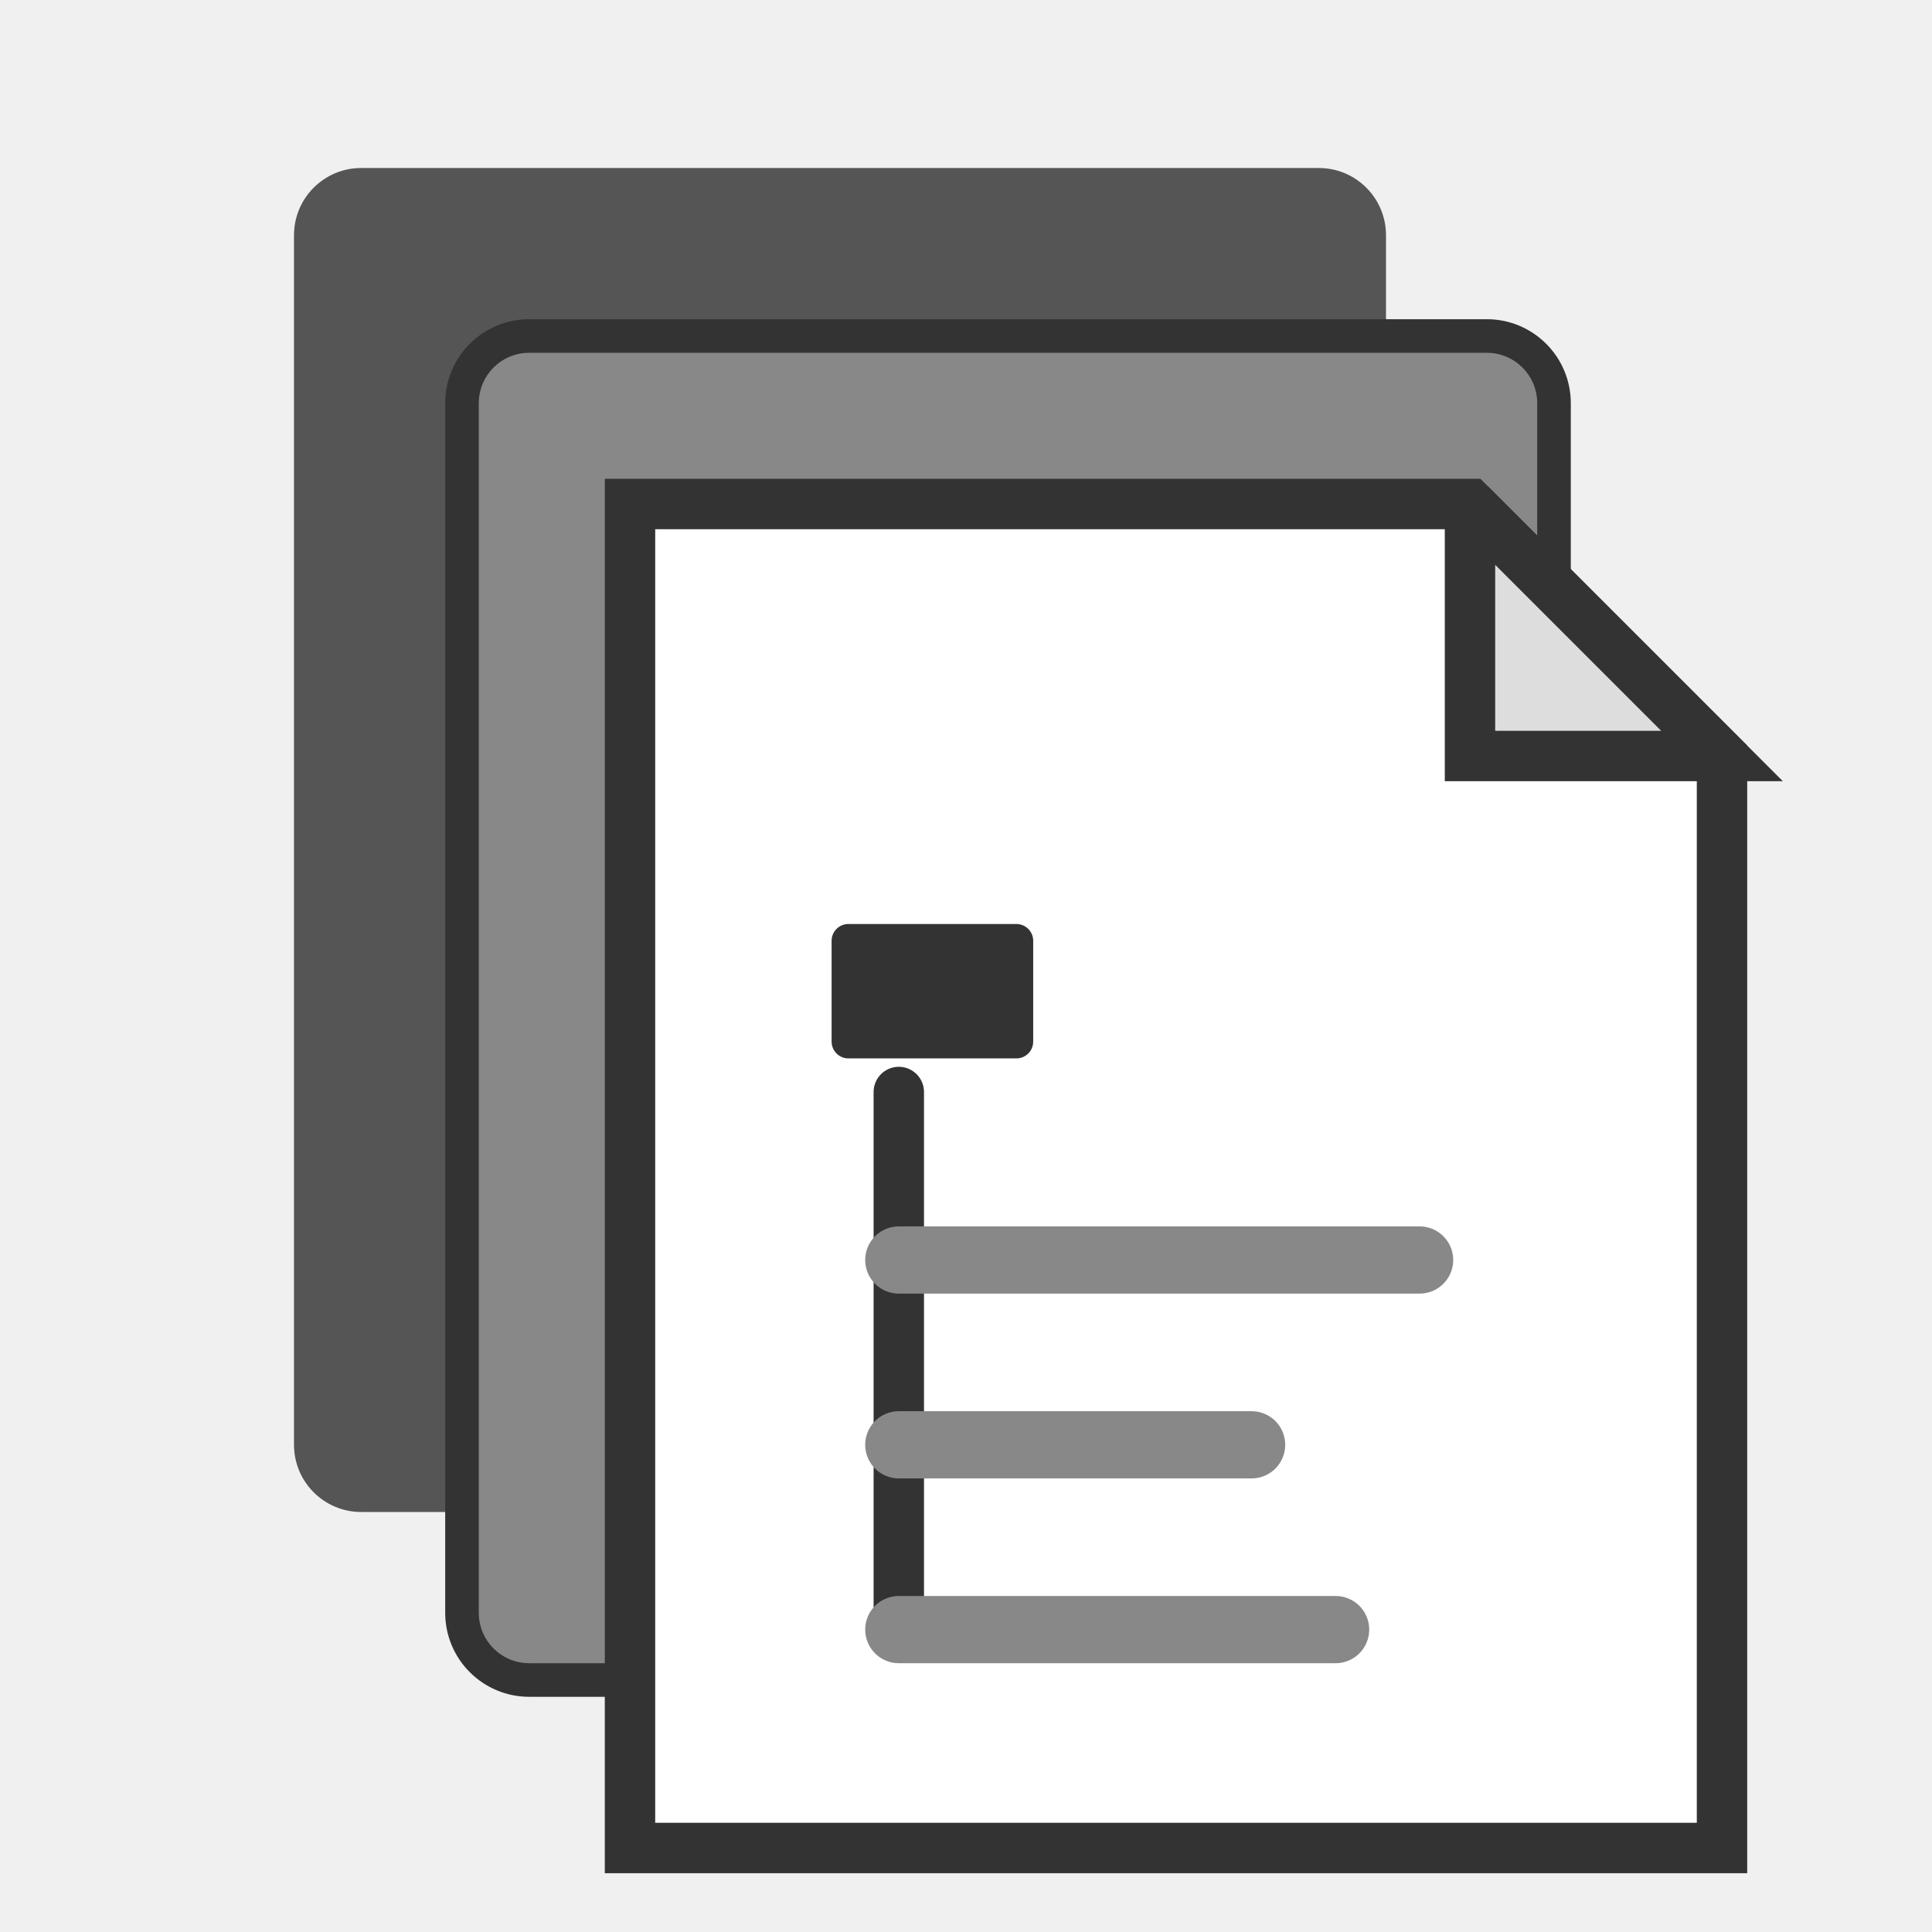
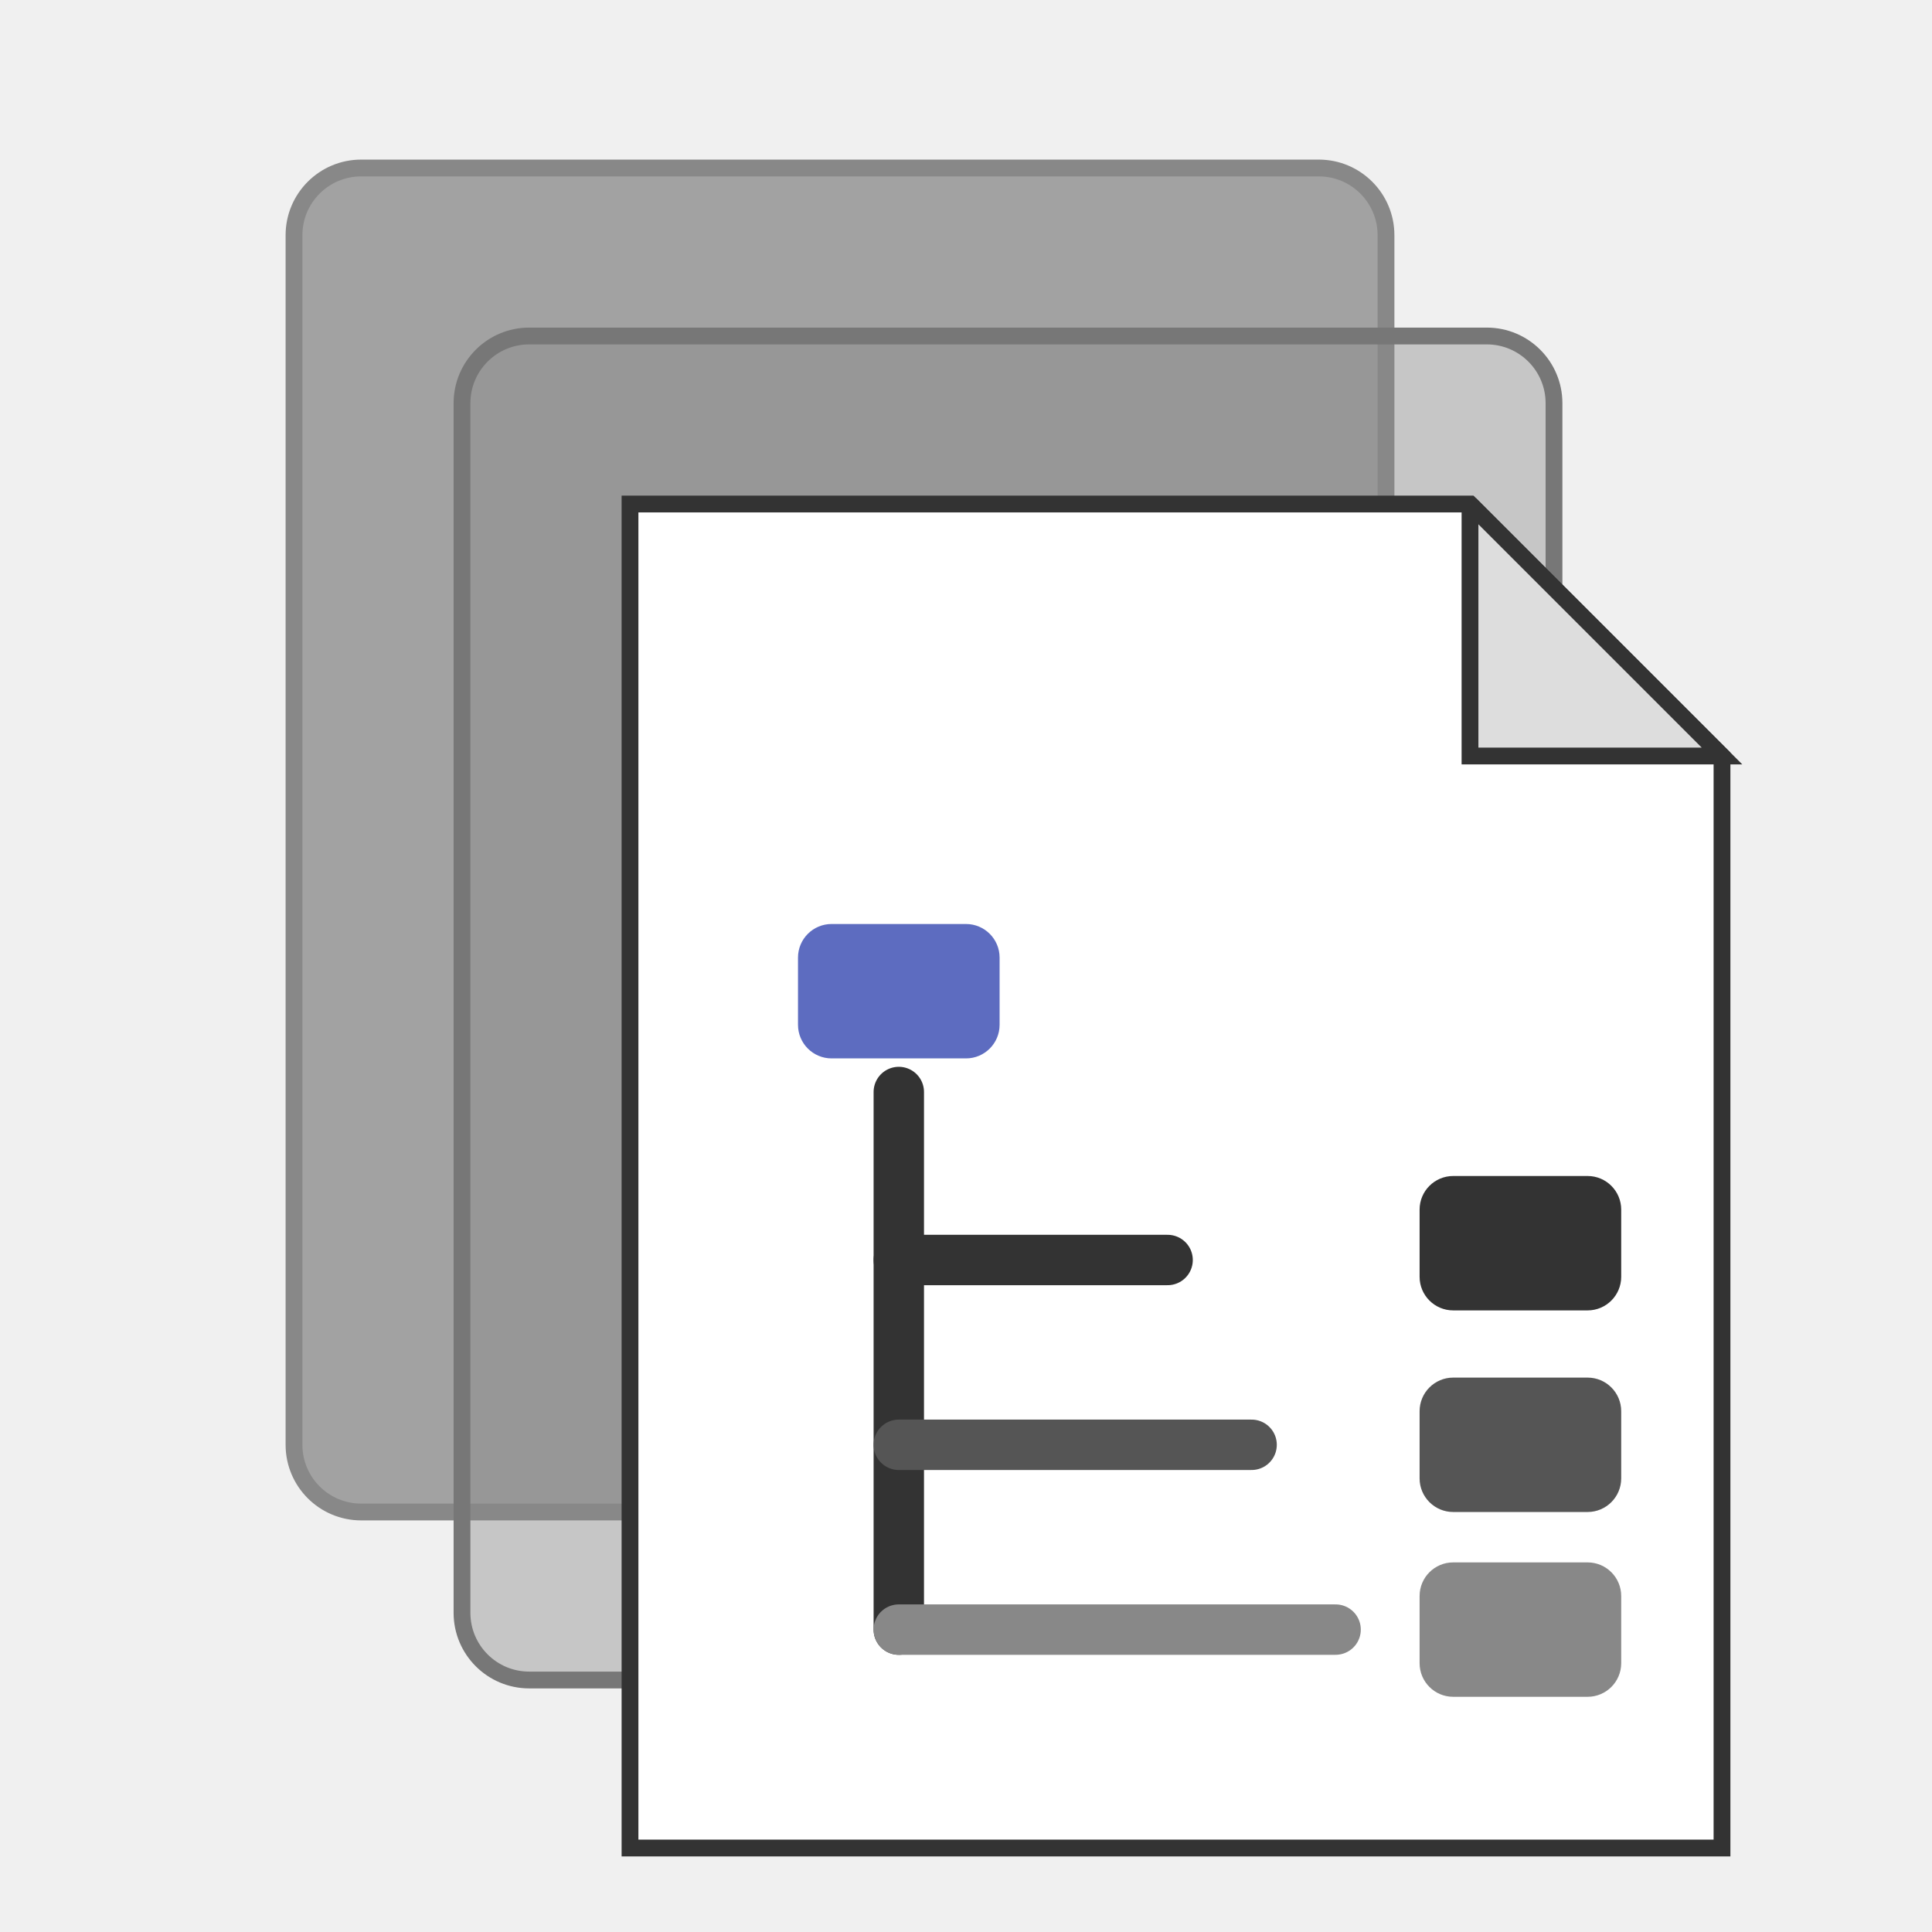
- <svg xmlns="http://www.w3.org/2000/svg" width="256" height="256" viewBox="0 0 100 115">
-   <rect x="10" y="10" width="65" height="80" fill="#555" rx="4" />
-   <rect x="20" y="20" width="65" height="80" fill="#888" stroke="#333" stroke-width="2" rx="4" />
+ <svg xmlns="http://www.w3.org/2000/svg" width="200" height="200" viewBox="0 0 100 115">
+   <rect x="10" y="10" width="65" height="80" fill="#555" fill-opacity="0.5" rx="4" stroke="#888" stroke-width="1" />
+   <rect x="20" y="20" width="65" height="80" fill="#888" fill-opacity="0.4" rx="4" stroke="#777" stroke-width="1" />
  <g>
-     <path d="M 30 30 H 80 L 95 45 V 110 H 30 Z" fill="#FFFFFF" stroke="#333" stroke-width="3" />
-     <path d="M 80 30 V 45 H 95 L 80 30" fill="#DDD" stroke="#333" stroke-width="3" />
+     <path d="M 30 30 H 80 L 95 45 V 110 H 30 Z" fill="#FFFFFF" stroke="#333" stroke-width="1" rx="4" />
+     <path d="M 80 30 V 45 H 95 L 80 30" fill="#DDD" stroke="#333" stroke-width="1" rx="2" />
    <g transform="translate(42, 55)">
-       <rect x="0" y="0" width="12" height="8" fill="#333" rx="1" />
+       <rect x="-2" y="0" width="12" height="8" fill="#5d6cc0" rx="2" />
      <path d="M 4 10 V 42" stroke="#333" stroke-width="3" fill="none" stroke-linecap="round" />
-       <line x1="4" y1="20" x2="35" y2="20" stroke="#888" stroke-width="4" stroke-linecap="round" />
-       <line x1="4" y1="31" x2="25" y2="31" stroke="#888" stroke-width="4" stroke-linecap="round" />
-       <line x1="4" y1="42" x2="30" y2="42" stroke="#888" stroke-width="4" stroke-linecap="round" />
+       <line x1="4" y1="20" x2="20" y2="20" stroke="#333" stroke-width="3" stroke-linecap="round" />
+       <line x1="4" y1="31" x2="25" y2="31" stroke="#555" stroke-width="3" stroke-linecap="round" />
+       <line x1="4" y1="42" x2="30" y2="42" stroke="#888" stroke-width="3" stroke-linecap="round" />
+       <rect x="35" y="15" width="12" height="8" fill="#333" rx="2" />
+       <rect x="35" y="27" width="12" height="8" fill="#555" rx="2" />
+       <rect x="35" y="38" width="12" height="8" fill="#888" rx="2" />
    </g>
  </g>
</svg>
